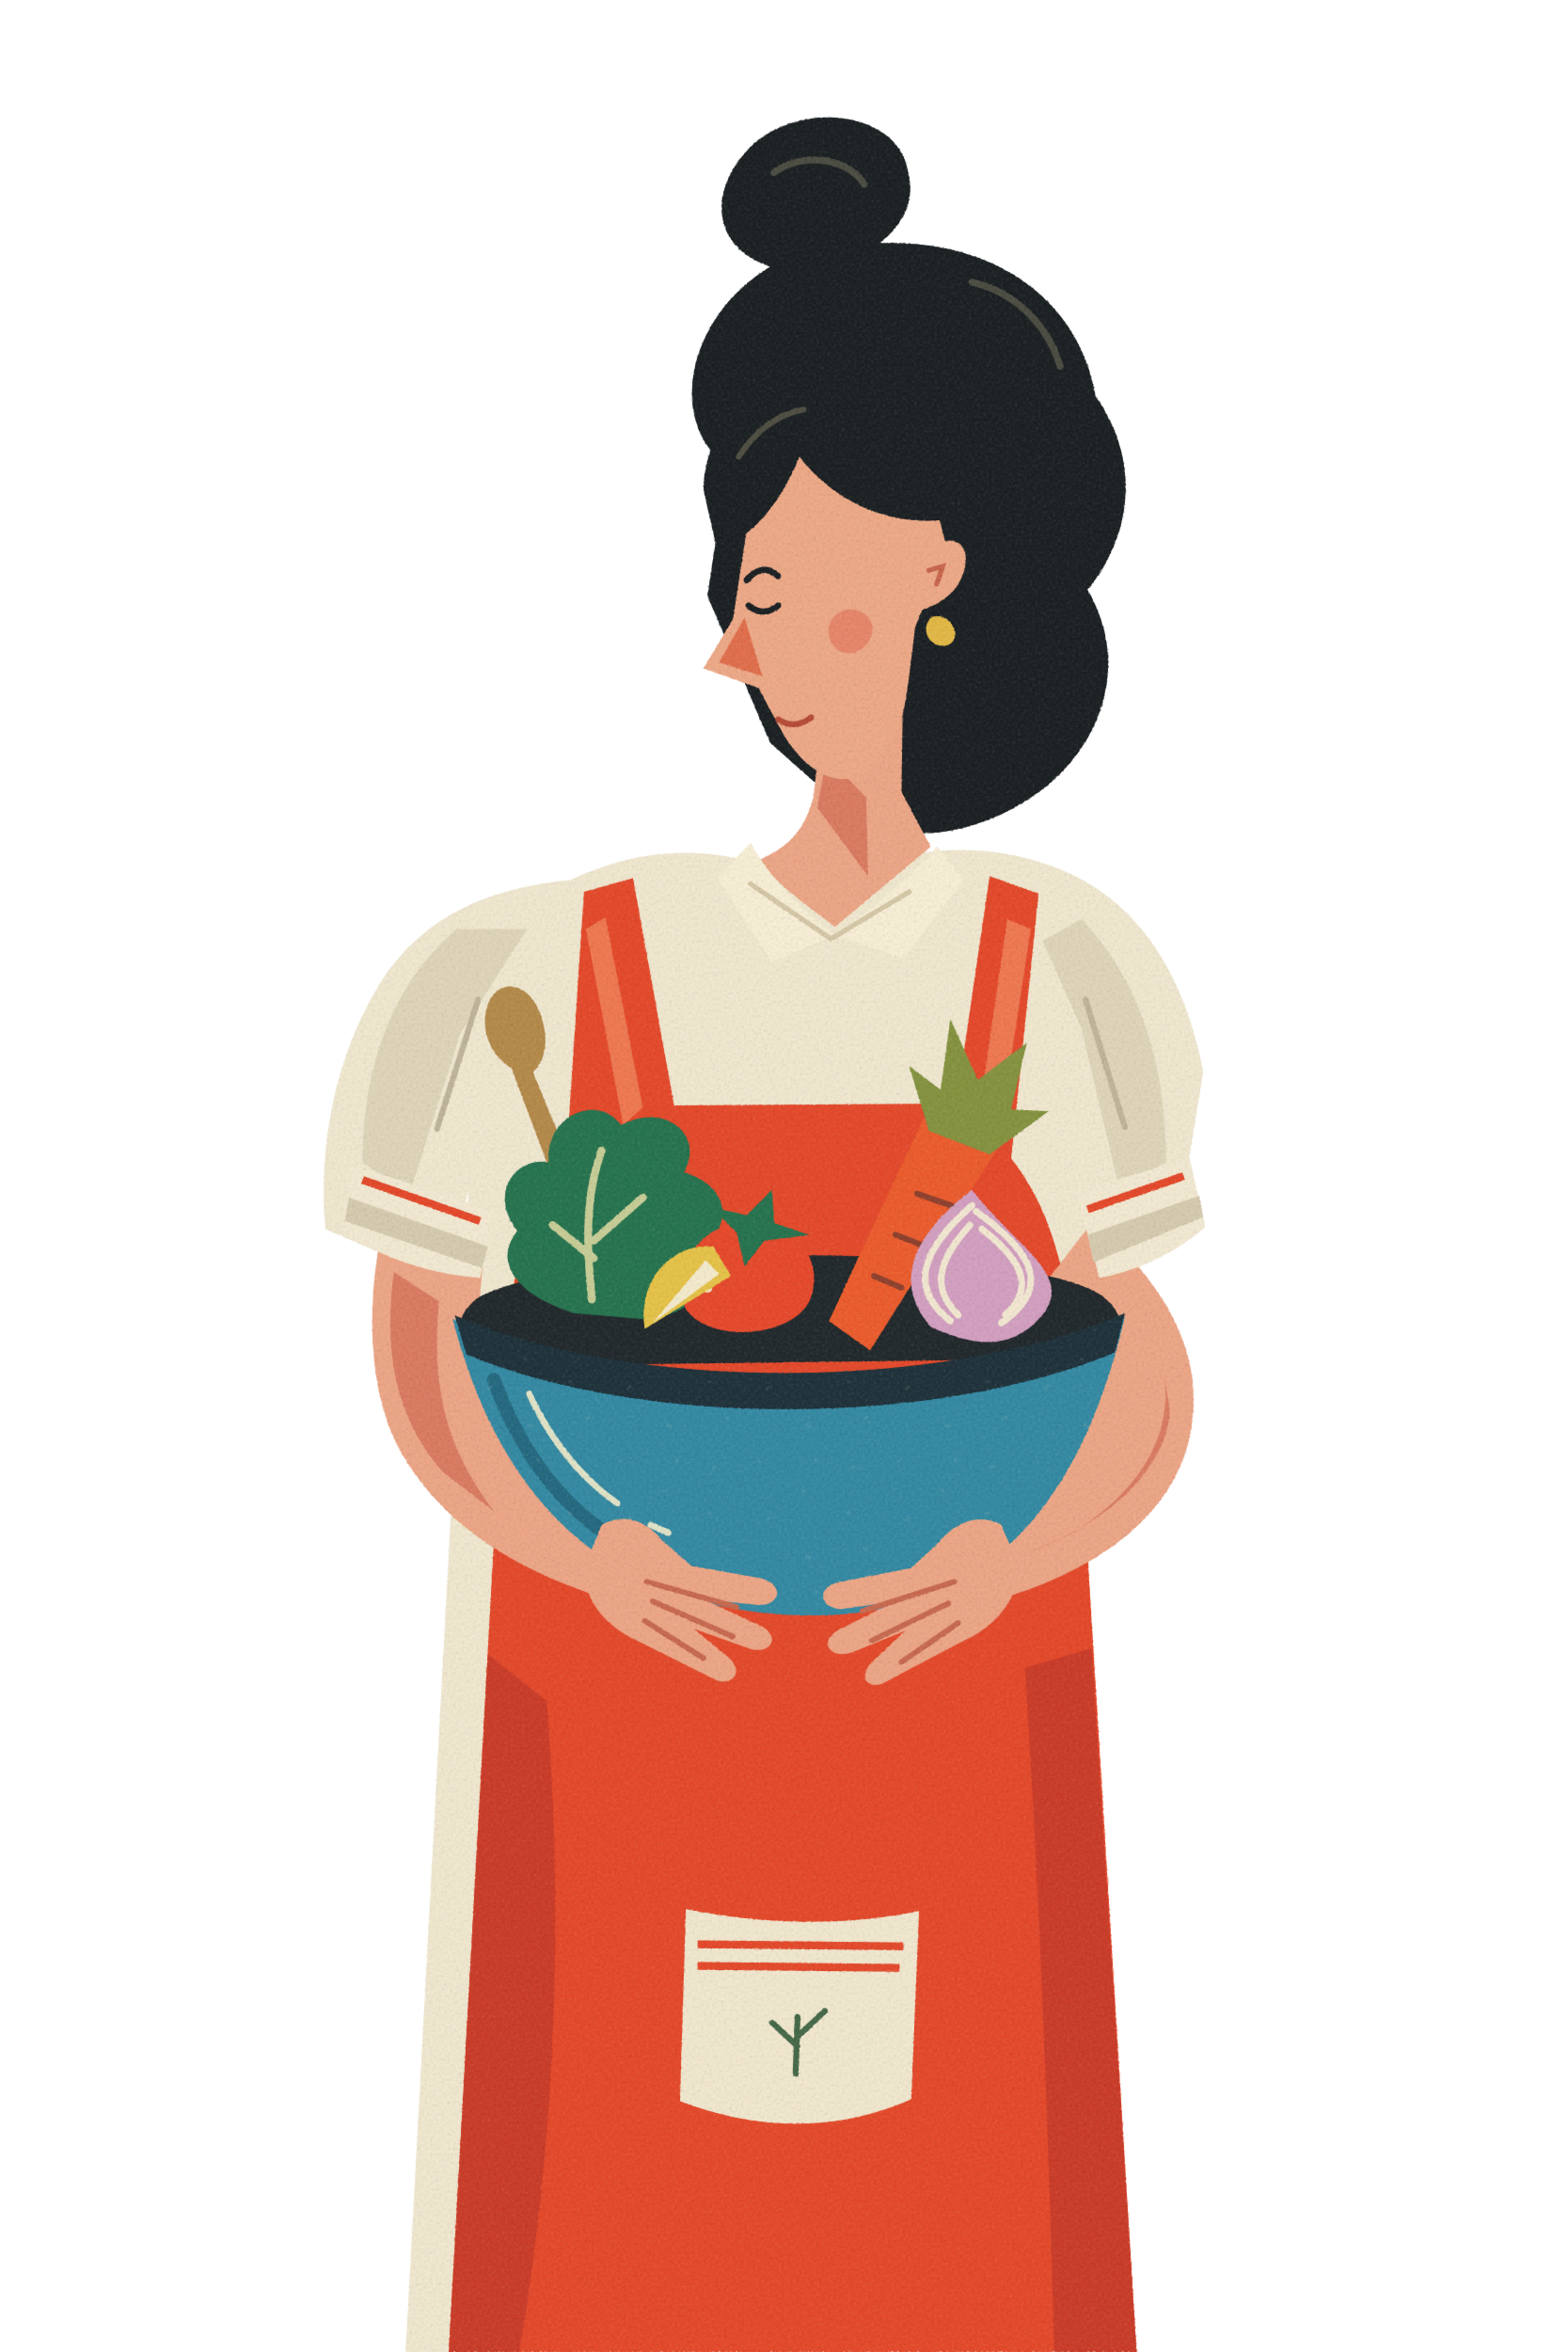
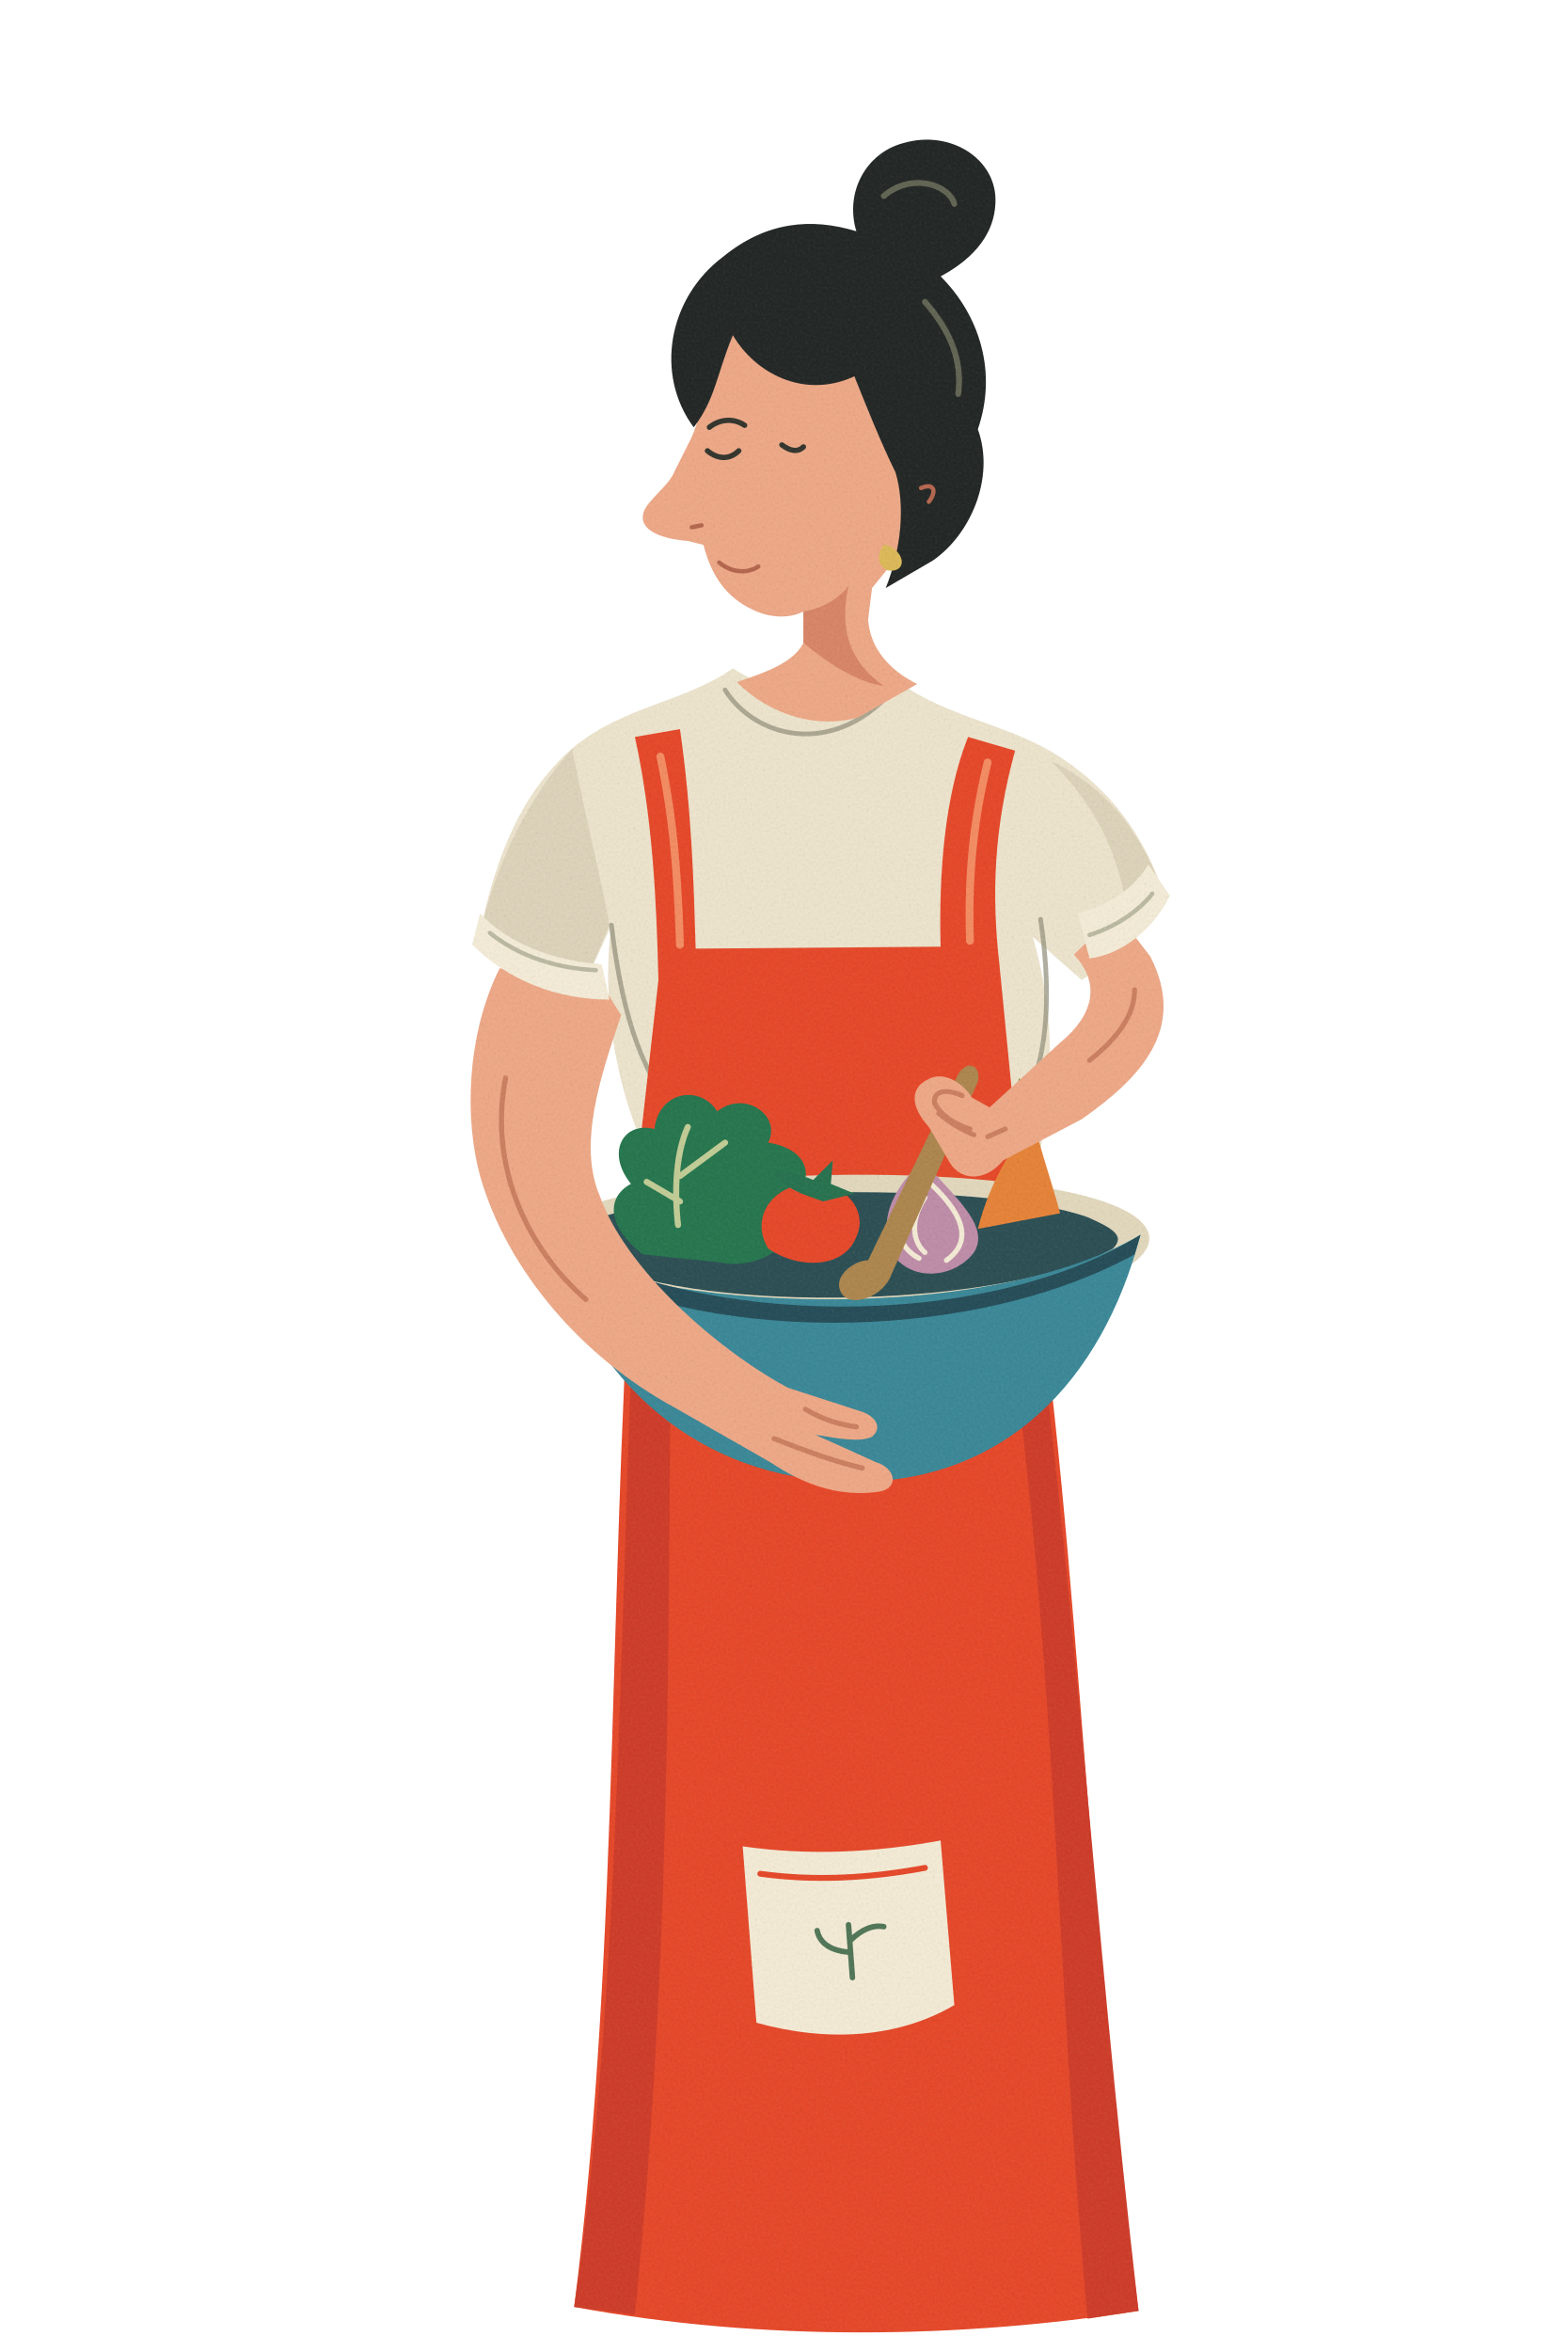
<svg xmlns="http://www.w3.org/2000/svg" viewBox="0 0 800 1200" fill="none" role="img" aria-labelledby="title">
  <defs>
-     <filter id="print" x="-2%" y="-2%" width="104%" height="104%" color-interpolation-filters="sRGB">
-       <feTurbulence type="fractalNoise" baseFrequency=".68" numOctaves="3" stitchTiles="stitch" seed="19" result="noise" />
-       <feDisplacementMap in="SourceGraphic" in2="noise" scale=".8" xChannelSelector="R" yChannelSelector="G" result="paint" />
-       <feColorMatrix in="noise" type="saturate" values="0" result="mono" />
-       <feComponentTransfer in="mono" result="faint">
-         <feFuncA type="linear" slope=".21" />
+     <filter id="grain" x="-2%" y="-2%" width="104%" height="104%" color-interpolation-filters="sRGB">
+       <feTurbulence type="fractalNoise" baseFrequency=".74" numOctaves="3" seed="31" stitchTiles="stitch" result="paper" />
+       <feColorMatrix in="paper" type="saturate" values="0" />
+       <feComponentTransfer>
+         <feFuncA type="linear" slope=".14" />
      </feComponentTransfer>
-       <feComposite in="faint" in2="paint" operator="in" result="ink" />
-       <feBlend in="paint" in2="ink" mode="soft-light" />
+       <feComposite in2="SourceGraphic" operator="in" result="pigment" />
+       <feBlend in="SourceGraphic" in2="pigment" mode="soft-light" />
    </filter>
-     <pattern id="scumble" width="71" height="67" patternUnits="userSpaceOnUse">
-       <path d="m8 12 3-1m25 28 2-2m18 20 3 1M15 54l2-1m44-46 1 2M32 8l1 1M6 35h2m46-12 2 1" stroke="#f6efda" stroke-width="1.3" opacity=".10" />
-       <path d="m22 20 2 1m42 25 1-2M42 58l2 1M25 63h1" stroke="#17211e" stroke-width="1" opacity=".07" />
-     </pattern>
  </defs>
-   <g filter="url(#print)">
-     <path d="M291 449c49-23 90-14 125 3 36-17 80-27 126-8 41 17 63 56 72 103l-14 85-65 16-13-47 37 599H207l32-592-13 45-60-26c-4-47 7-94 31-130 22-31 54-44 94-48Z" fill="#f3ead1" />
-     <path d="M233 474c-34 29-48 72-48 119l24 16 26-82 34-53Z" fill="#e1d7bb" />
-     <path d="M552 469c30 32 43 74 43 124l-24 13-19-81-20-45Z" fill="#e1d7bb" />
-     <path d="m244 510-21 66m331-66 20 65" stroke="#c1b69b" stroke-width="3" stroke-linecap="round" />
-     <path d="m298 455 25-7 21 116 144-1 17-116 25 9-14 135c22 28 29 63 33 104l31 505H229l28-503c3-47 13-81 32-106Z" fill="#e74829" />
-     <path d="m309 468 19 97-10 9-19-100Zm205 1-15 103 11 7 16-105Z" fill="#f27850" />
-     <path d="M279 868c9 116 4 225-14 332h-36l20-356Z" fill="#cc3b27" />
-     <path d="M523 851c8 124 12 238 15 349h42l-23-359Z" fill="#cc3b27" />
-     <path d="M350 974c39 8 80 9 119 1l-4 96c-38 17-79 16-118 1Z" fill="#f4ead0" />
-     <path d="m356 992 105 1m-105 10 103 1" stroke="#e74829" stroke-width="4" />
-     <path d="m406 1058 1-29m0 15-13-12m13 7 14-13" stroke="#446947" stroke-width="3" stroke-linecap="round" />
-     <path d="M198 613c-11 44-12 91 5 125 20 37 55 61 104 77l22-37c-34-14-62-36-75-61-10-20-11-48-7-76Z" fill="#efa786" />
-     <path d="M201 649c-6 45 3 77 25 102l26 20c-24-32-32-61-28-107Z" fill="#dc7b60" />
-     <path d="M557 624c29 22 51 54 52 87 2 47-32 84-96 104l-21-37c43-21 65-42 67-65 2-17-9-36-26-58Z" fill="#efa786" />
-     <path d="M594 701c5 33-14 61-48 82l-21 9c43-16 70-44 72-72Z" fill="#dc7b60" />
-     <path d="m179 594 73 24-7 34c-26-2-49-10-70-23Z" fill="#f6ecd4" />
-     <path d="m178 611 71 25-3 11-70-24Z" fill="#d8cdb1" />
-     <path d="m185 602 60 21" stroke="#e74829" stroke-width="4" />
-     <path d="m549 608 58-17 8 35c-15 13-33 22-54 26Z" fill="#f6ecd4" />
-     <path d="m555 630 57-20 2 11-56 23Z" fill="#d8cdb1" />
-     <path d="m555 617 49-17" stroke="#e74829" stroke-width="4" />
-     <g transform="translate(-58 -22)">
-       <path d="M429 260C399 238 407 185 451 158 420 148 419 117 443 95 471 72 516 81 521 108 526 125 518 137 507 146 568 144 609 177 617 224 641 258 635 296 613 323 636 362 619 406 584 429 552 450 513 455 486 432L451 401 419 326Z" fill="#191e21" />
-       <path d="M453 110c15-11 38-7 46 6m55 50c22 5 39 22 45 43" stroke="#4a4b40" stroke-width="3.5" stroke-linecap="round" />
-       <path d="M479 377 473 429C468 448 458 455 445 461 458 477 476 488 484 495L533 454 518 426 519 364Z" fill="#efa786" />
-       <path d="m480 408-5 26 26 35-1-40Z" fill="#dc7b60" />
-       <path d="M451 239c29-13 62-6 79 19l11 43-16 41-4 32c-3 22-13 40-28 45-13 3-26-7-35-22l-13-24-28-10 15-25 7-45Z" fill="#f0aa87" />
-       <path d="m438 337-13 23 22 7Z" fill="#e36e4b" />
-       <path d="M526 306c16-15 30-8 23 10-4 10-13 15-23 18Z" fill="#f0aa87" />
-       <path d="m532 313 7-2-3 9" stroke="#ca654b" stroke-width="2.5" stroke-linecap="round" />
-       <path d="M417 272c0-41 42-67 77-52 26 11 43 35 48 67-32 4-59-10-76-32-10 24-23 40-42 48Z" fill="#191e21" />
-       <path d="M435 255c9-14 21-22 33-24" stroke="#4e4d40" stroke-width="3" stroke-linecap="round" />
-       <path d="M439 318c5-6 11-7 16-2m-15 15c5 4 10 4 15 0" stroke="#191e21" stroke-width="3.2" stroke-linecap="round" />
-       <path d="M455 389c6 4 12 3 17-1" stroke="#b84b36" stroke-width="3" stroke-linecap="round" />
-       <path d="M483 351c-5-8-1-16 7-18 10-1 16 7 12 15-4 8-14 10-19 3Z" fill="#e98669" />
-       <path d="M533 337c-4 5-3 11 3 14 6 2 11-2 9-8-2-5-7-8-12-6Z" fill="#e4b944" />
-     </g>
-     <path d="M383 430c10 18 26 35 43 47l-32 14-28-43Zm95 2c-13 15-30 30-52 45l35 12 31-40Z" fill="#fbf1d8" />
-     <path d="m383 451 41 28 40-24" stroke="#d7c9a8" stroke-width="2.5" stroke-linecap="round" />
-     <path d="m306 665-45-120c-12-7-17-23-11-35 7-12 21-7 26 8 4 12 3 22-4 29l47 114Z" fill="#b58a49" />
-     <path d="M244 662c50-27 258-29 313-4 18 9 19 24 6 35l-313 4c-18-7-21-24-6-35Z" fill="#20272a" />
-     <path d="M293 670c-29-9-42-26-29-42-15-19-1-38 16-35-2-23 24-36 37-19 22-12 43 5 32 24 25 8 25 29 7 40 15 17-5 34-28 35Z" fill="#25734e" />
-     <path d="M302 663c-3-31-3-53 5-76m-4 55-21-17m21 8 25-22" stroke="#c9cf97" stroke-width="4" stroke-linecap="round" />
-     <path d="m423 674 48-103 38 15-65 103Z" fill="#ee5b2b" />
-     <path d="m474 577-10-33 16 12 5-36 14 31 25-19-8 34 19 1-30 22Z" fill="#84933e" />
-     <path d="m468 609 20 7m-31 14 18 7m-29 14 14 6" stroke="#8f3f2b" stroke-width="3" stroke-linecap="round" />
-     <path d="M350 668c-8-21 7-43 29-44 26-2 43 19 34 40-9 18-50 22-63 4Z" fill="#e9482a" />
-     <path d="m376 629-13-13 18 4 13-13 1 17 18 6-23 3-10 13Z" fill="#25734e" />
-     <path d="m362 650-1 7" stroke="#f6e8cc" stroke-width="5" stroke-linecap="round" />
-     <path d="M475 677c-20-23-9-47 21-70 23 30 52 43 36 64-14 16-31 18-57 6Z" fill="#d5a0c2" />
-     <path d="M496 615c-28 25-31 43-11 59m10-49c-19 21-18 34-6 46m9-53c32 23 37 40 13 57m-10-48c23 18 26 31 12 44" stroke="#f5ead3" stroke-width="3.4" stroke-linecap="round" />
-     <path d="M329 678c-4-26 15-44 35-42l9 15Z" fill="#e8c447" />
-     <path d="m333 675 27-32 7 7Z" fill="#f7edce" />
-     <path d="M231 673c24 92 77 146 173 151 91 4 145-46 170-152-92 39-248 42-343 1Z" fill="#338aa4" />
-     <path d="M232 671c92 40 249 39 342-1l-5 20c-91 38-240 39-331 1Z" fill="#1d3039" />
-     <path d="M252 704c21 57 57 87 104 99" stroke="#236980" stroke-width="7" stroke-linecap="round" />
-     <path d="M270 711c12 26 28 44 45 56m17 11 9 4" stroke="#e3e6c9" stroke-width="3.2" stroke-linecap="round" />
-     <path d="M231 673c24 92 77 146 173 151 91 4 145-46 170-152-92 39-248 42-343 1Z" fill="url(#scumble)" />
-     <path d="M307 778c11-6 22-3 31 8l15 13 34 6c12 2 13 13 1 14l-29-3 28 13c12 5 7 16-5 12l-28-10 17 14c10 8 2 17-8 11l-38-19c-18-8-29-24-26-39Z" fill="#efa786" />
-     <path d="m330 807 46 13m-43-3 41 18m-45-8 30 19" stroke="#c9694e" stroke-width="2.8" stroke-linecap="round" />
-     <path d="M511 778c-11-6-23-2-32 9l-14 13-36 7c-12 2-12 13 0 14l28-4-28 14c-12 6-6 16 6 12l27-11-16 15c-10 9-2 17 8 10l38-20c18-8 30-25 27-40Z" fill="#efa786" />
-     <path d="m487 807-47 15m44-4-39 19m44-9-29 20" stroke="#c9694e" stroke-width="2.8" stroke-linecap="round" />
+   <g id="sara-whole-pose" filter="url(#grain)">
+     <path d="M374 341C350 358 319 360 293 381 267 403 253 436 245 476 252 490 273 502 297 505L312 472C306 517 317 567 336 600L325 727C359 749 396 763 440 760 481 758 514 742 534 719L528 599C540 552 537 512 527 478L552 500C570 488 586 472 593 454 582 421 560 396 532 381 507 368 479 364 456 346 433 359 402 359 374 341Z" fill="#eee5ce" />
+     <path d="M292 382C269 408 253 441 245 476 257 490 275 501 297 505L311 472C307 449 300 423 292 382ZM536 388C562 414 575 443 576 479L593 454C581 422 563 401 536 388Z" fill="#ded4bb" />
+     <path d="M312 472C318 522 329 551 349 572M531 469C536 503 535 531 527 553M370 352C385 376 424 387 455 353" stroke="#928e79" stroke-width="2.4" stroke-linecap="round" opacity=".7" />
+     <path d="M324 376 347 372C353 414 354 450 355 484L480 483C479 446 482 406 494 376L518 383C507 423 506 457 510 492L520 594C550 754 552 960 581 1179 491 1193 390 1195 293 1177 317 990 310 786 325 598L336 500C335 459 333 417 324 376Z" fill="#e74829" />
+     <path d="M326 603C316 803 318 1010 293 1177L324 1181C345 974 340 795 343 642ZM515 674C540 861 539 1010 555 1183L581 1179C557 970 549 806 520 594Z" fill="#cf3c29" />
+     <path d="M337 386C345 424 346 456 347 482M504 389C496 421 494 451 495 480" stroke="#f58c62" stroke-width="4" stroke-linecap="round" />
+     <path d="M379 942C413 947 448 945 480 939L487 1023C458 1040 422 1042 386 1032Z" fill="#f5ecd6" />
+     <path d="M388 956C417 960 445 958 472 953" stroke="#e74829" stroke-width="3" stroke-linecap="round" />
+     <path d="M435 1009 433 982M433 996C422 995 418 990 417 985M434 990C440 984 446 982 451 983" stroke="#517657" stroke-width="2.8" stroke-linecap="round" />
+     <path d="M455 140C422 122 383 134 369 166 359 185 361 205 353 223L343 243C338 251 328 257 328 264 328 271 338 275 351 276L359 278C363 294 371 305 384 311 392 315 402 316 410 312L410 328C405 338 391 343 376 348 393 365 417 372 438 366L468 349C454 342 444 331 443 316L445 300C455 288 462 279 468 268 479 269 486 260 483 251 481 242 472 239 468 244 474 210 473 163 455 140Z" fill="#efa987" />
+     <path d="M410 312C422 310 429 304 433 299 428 322 434 338 451 350 437 348 422 338 410 328Z" fill="#d98567" />
+     <path d="M354 218C334 191 341 152 369 131 391 113 414 111 437 118 431 98 442 78 461 73 485 66 508 81 508 102 508 122 493 134 480 141 500 161 509 190 499 219 508 244 495 273 476 286L452 300C460 280 462 258 457 241 450 227 442 207 436 192 410 204 385 190 374 171 366 190 365 204 354 218Z" fill="#222725" />
+     <path d="M451 100C465 88 484 94 487 104M472 154C486 170 491 185 489 201" stroke="#626453" stroke-width="3" stroke-linecap="round" />
+     <path d="M362 218C367 214 374 213 380 217M361 230C367 235 373 234 377 230M399 227C403 230 407 231 410 228" stroke="#33352d" stroke-width="2.7" stroke-linecap="round" />
+     <path d="M353 269 358 268M367 287C373 292 381 293 387 289M470 249C477 246 478 251 474 256" stroke="#b5664e" stroke-width="2.2" stroke-linecap="round" />
+     <path d="M451 278C447 283 448 289 453 291 459 292 462 288 459 283 457 280 454 278 451 278Z" fill="#ddba58" />
+     <path d="M281 625C313 596 499 591 563 613 584 620 594 631 580 643 524 685 352 684 293 653 279 646 273 635 281 625Z" fill="#e3d9bd" />
+     <path d="M293 626C331 606 498 601 555 621 566 626 575 630 568 637 515 667 360 671 304 644 293 639 287 632 293 626Z" fill="#2c4f54" />
+     <path d="M328 640C310 626 309 611 322 604 309 588 318 572 334 576 336 557 357 553 366 567 380 556 399 569 392 583 413 586 418 603 401 614 412 631 390 649 367 644Z" fill="#26764e" />
+     <path d="M346 625C344 607 345 588 351 575M347 613 330 603M347 600 370 583" stroke="#c2cd96" stroke-width="3.1" stroke-linecap="round" />
+     <path d="M392 637C383 622 393 606 411 604 428 601 444 616 437 631 431 647 408 648 392 637Z" fill="#e74829" />
+     <path d="M409 609C400 605 396 601 395 597 405 598 410 600 415 602L425 592 424 604 436 609 420 613Z" fill="#27724f" />
+     <path d="M458 643C446 625 455 607 471 592 485 609 506 625 497 639 488 651 469 654 458 643Z" fill="#bf8da9" />
+     <path d="M471 600C453 619 456 635 469 642M475 604C491 619 497 633 483 643M472 611C464 623 466 634 472 639" stroke="#f5ecd6" stroke-width="2.6" stroke-linecap="round" />
+     <path d="M499 627C505 603 516 587 527 570 531 587 537 604 541 619Z" fill="#e78338" />
+     <path d="M525 578C517 565 518 558 520 550L529 562C530 549 536 542 542 539L539 562 550 554C549 565 543 574 532 580Z" fill="#81934d" />
+     <path d="M280 634C310 665 495 681 582 630 562 706 512 755 439 756 364 757 305 713 280 634Z" fill="#3b8898" />
+     <path d="M281 632C355 677 501 680 582 630L579 640C491 688 353 684 285 643Z" fill="#254d58" />
+     <path d="M304 658C333 711 374 733 413 738" stroke="#a9c5b5" stroke-width="3.4" stroke-linecap="round" />
+     <path d="M255 494C238 528 237 571 245 600 259 649 298 693 344 718L393 746C411 758 429 764 449 761 459 759 457 749 447 746L416 732C428 734 439 736 445 733 451 728 446 722 439 720L402 708C365 688 319 647 306 610 295 584 306 550 317 518L307 502Z" fill="#efa987" />
+     <path d="M258 550C249 596 270 638 299 663M395 734C413 741 427 746 440 749M411 719C421 725 430 727 437 728" stroke="#cc7f61" stroke-width="2.6" stroke-linecap="round" />
+     <path d="M489 548C494 540 501 544 499 552L455 650C451 662 433 668 429 659 425 651 436 643 443 643Z" fill="#ae864e" />
+     <path d="M570 466 587 488C606 525 582 550 552 571L512 592C502 604 489 602 484 592L474 575C464 564 465 555 473 551 481 546 491 552 496 560L505 565 541 532C558 518 562 502 548 487Z" fill="#efa987" />
+     <path d="M491 559C482 555 476 557 477 563 480 569 488 574 495 576M479 568C485 573 490 576 497 579M504 580 513 576M579 505C579 518 570 530 556 541" stroke="#cc7f61" stroke-width="2.5" stroke-linecap="round" />
+     <path d="M245 466C259 481 281 490 307 492L311 510C284 510 259 500 241 482Z" fill="#f5edd8" />
+     <path d="M550 466C566 462 579 453 586 441L597 457C588 475 572 487 556 489Z" fill="#f5edd8" />
+     <path d="M250 476C265 488 284 494 304 495M556 477C569 473 581 465 588 456" stroke="#bcbaa2" stroke-width="2.2" stroke-linecap="round" />
  </g>
</svg>
